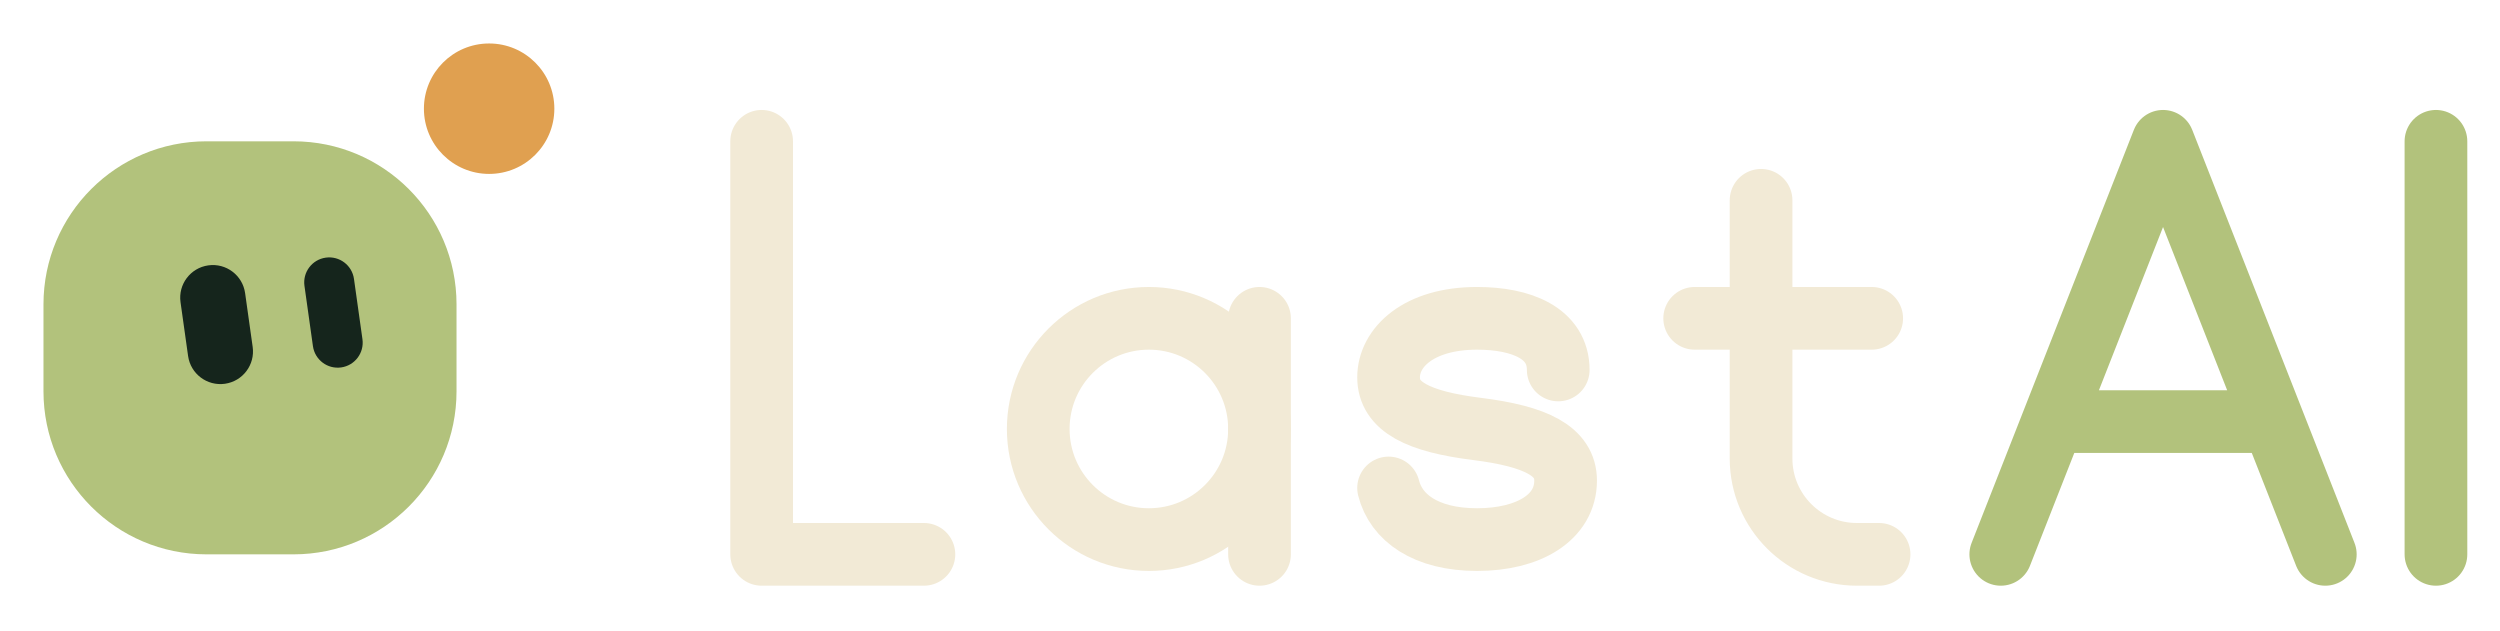
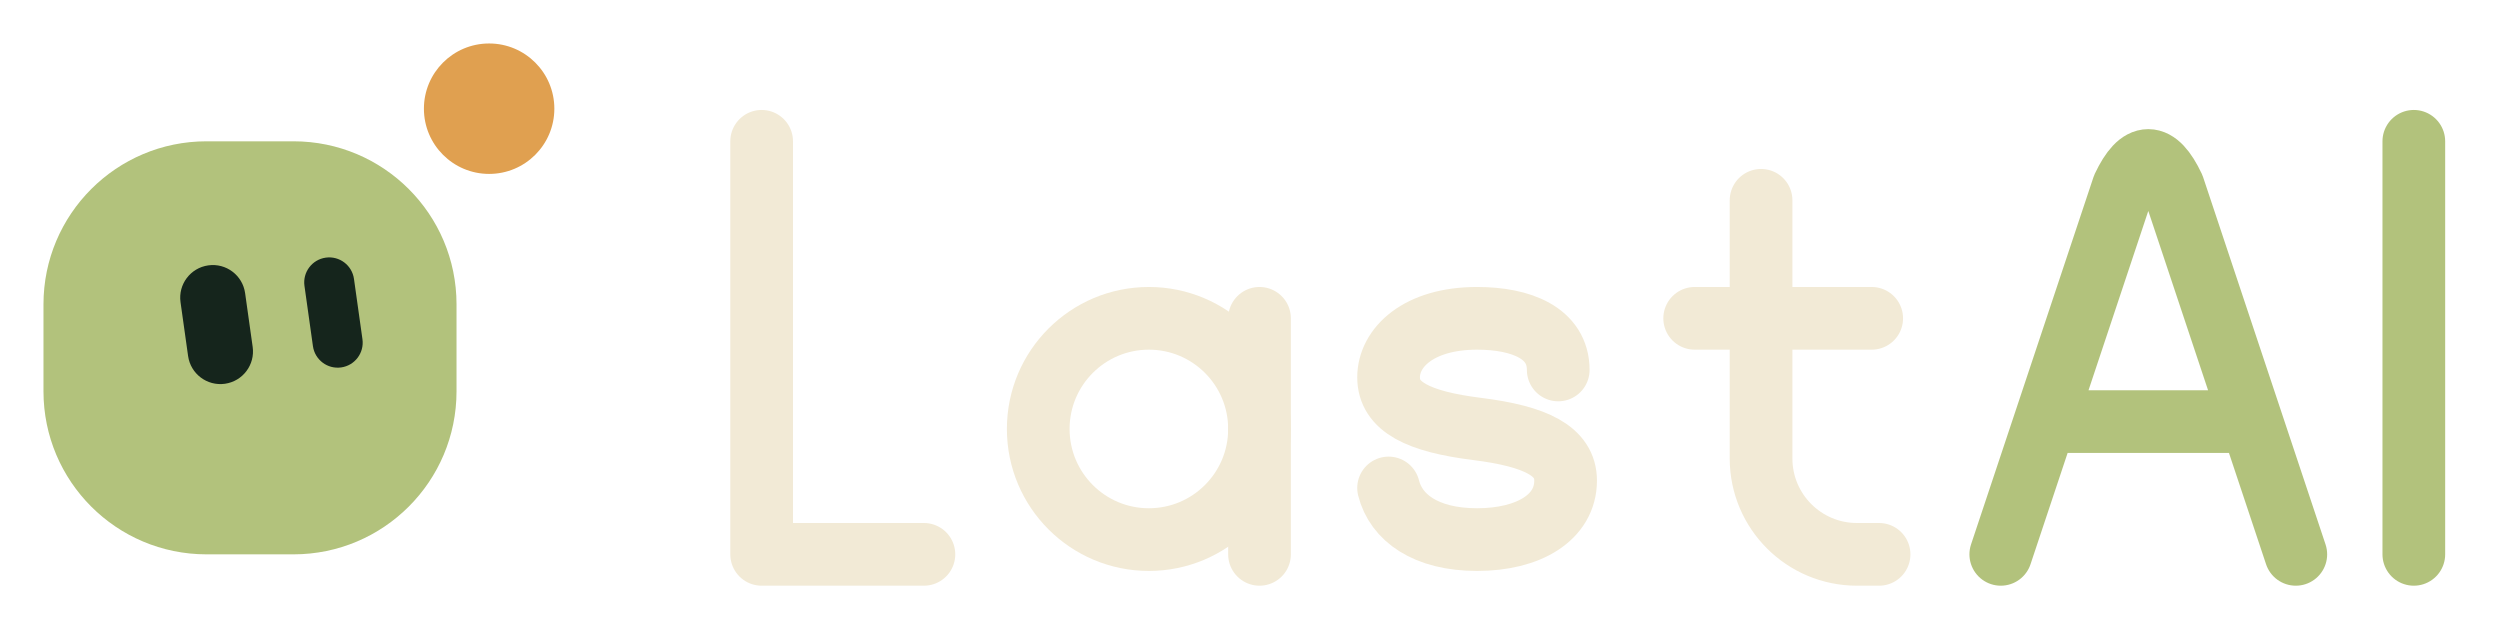
<svg xmlns="http://www.w3.org/2000/svg" viewBox="4 5 230 58" width="230" height="58">
  <rect x="8" y="18" width="38" height="38" rx="15" fill="#b2c27c" />
  <g transform="translate(2.4 -2) rotate(-8 27 37)" fill="#15251c">
    <rect x="18.6" y="30.6" width="6" height="11" rx="3" />
    <rect x="30.1" y="31.4" width="4.6" height="10.2" rx="2.3" />
  </g>
  <circle cx="49" cy="15" r="6" fill="#e0a050" />
  <g transform="translate(70 12.5714) scale(0.678571)" fill="none" stroke="#f2ead6" stroke-width="8.5" stroke-linecap="round" stroke-linejoin="round">
    <path d="M6 8V64H28" />
    <g transform="translate(20 0)">
      <circle cx="38.5" cy="47" r="15" />
      <path d="M53.5 32V64" />
      <path d="M94 39C94 34 89 32 83 32C75 32 71 36 71 40C71 44 75 46 83 47C91 48 95 50 95 54C95 59 90 62 83 62C76 62 72 59 71 55" />
      <path d="M121.5 16V51A13 13 0 0 0 134.5 64H137.5M112.5 32H136.5" />
    </g>
    <g stroke="#b2c27c">
-       <path d="M174 64L196 8L218 64M181.5 46H210.5" />
-       <path d="M233 8V64" />
+       <path d="M174 64L190.6 14.2Q194 7 197.4 14.2L214 64M180.5 46H207.5" />
+       <path d="M230 8V64" />
    </g>
  </g>
</svg>
